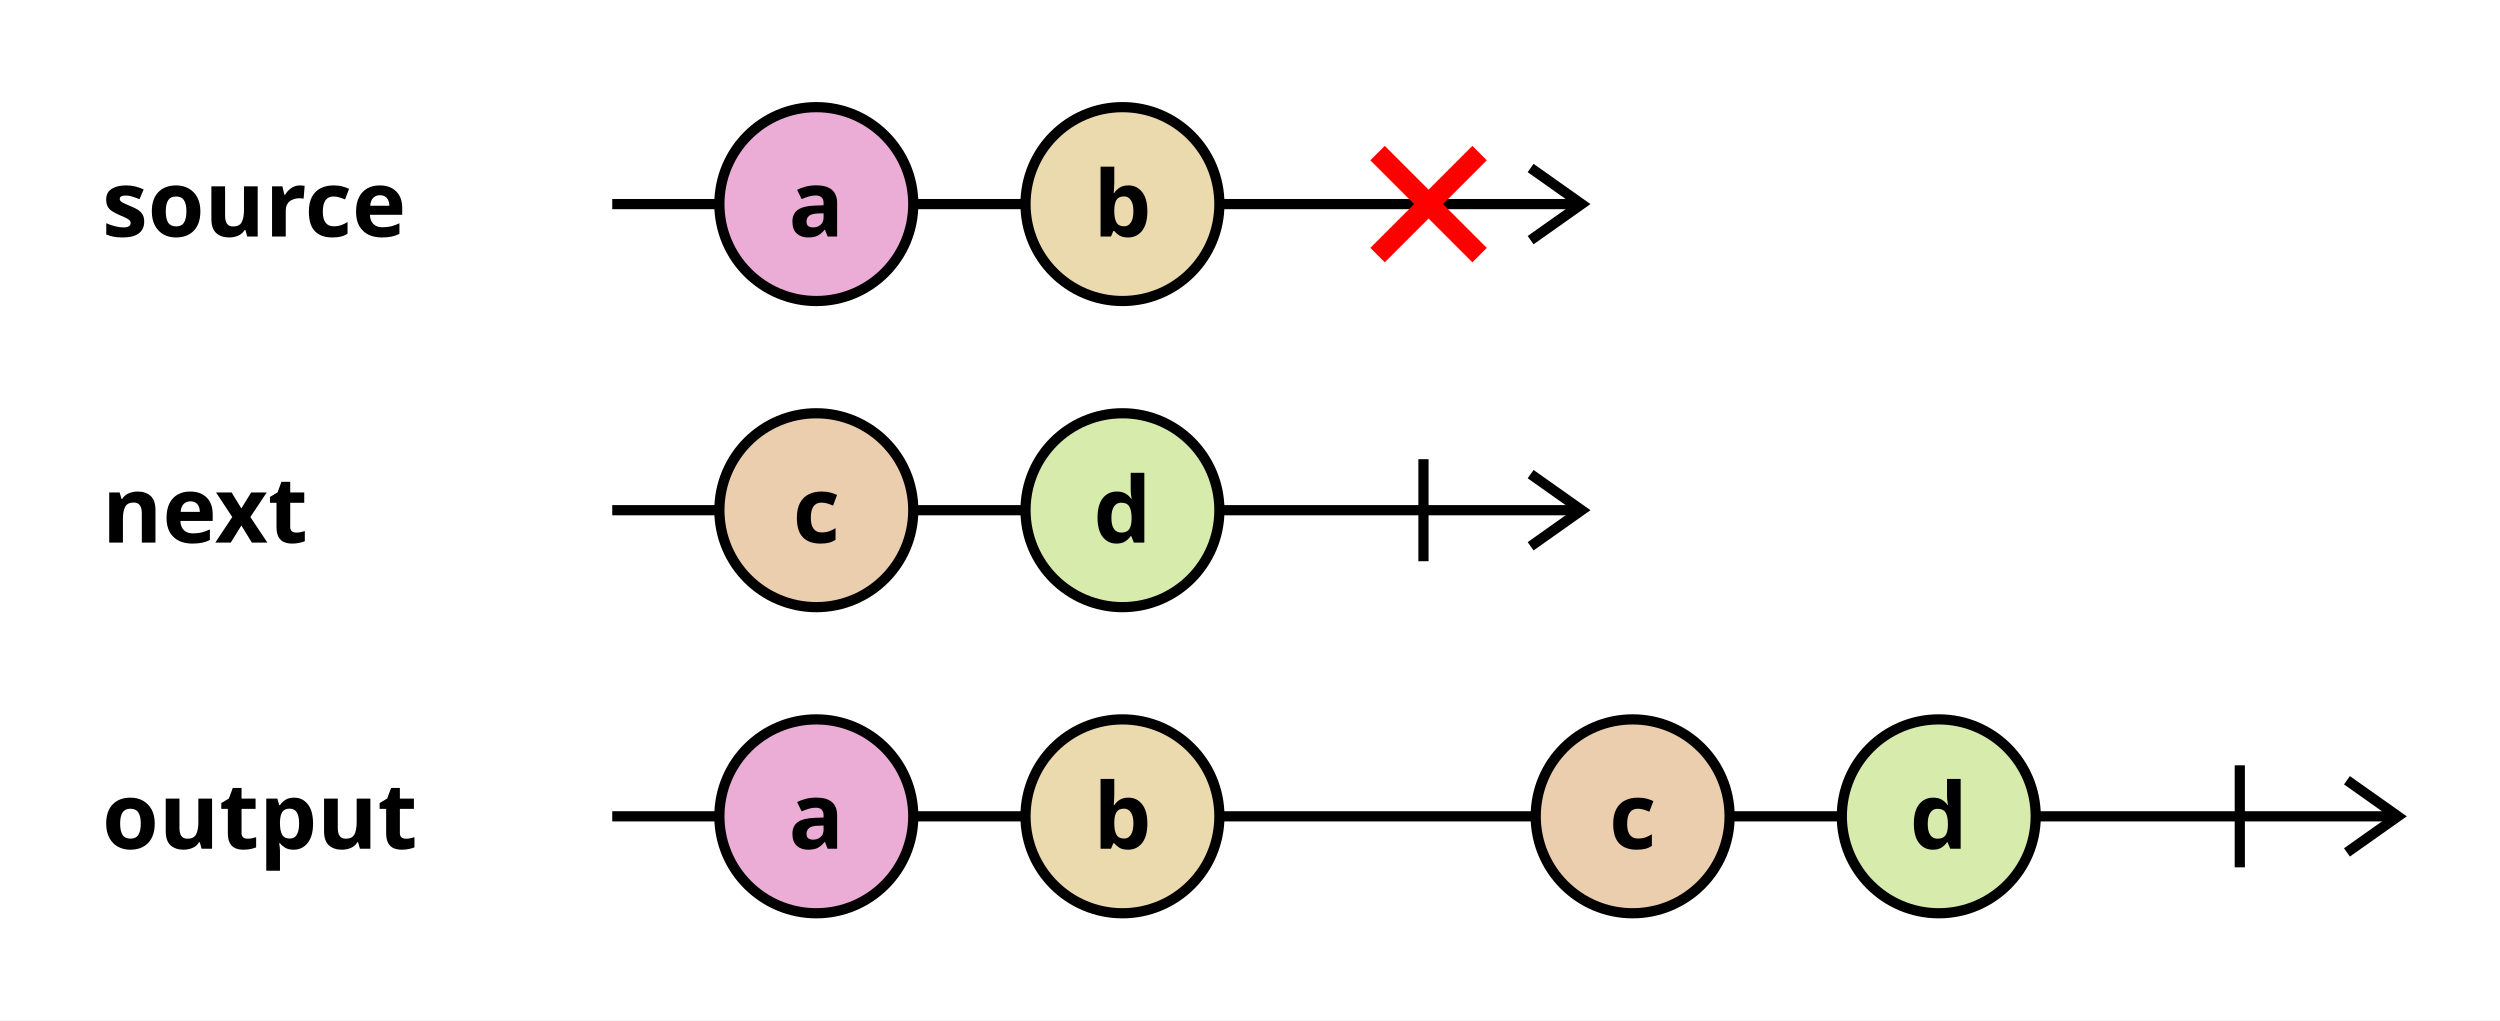
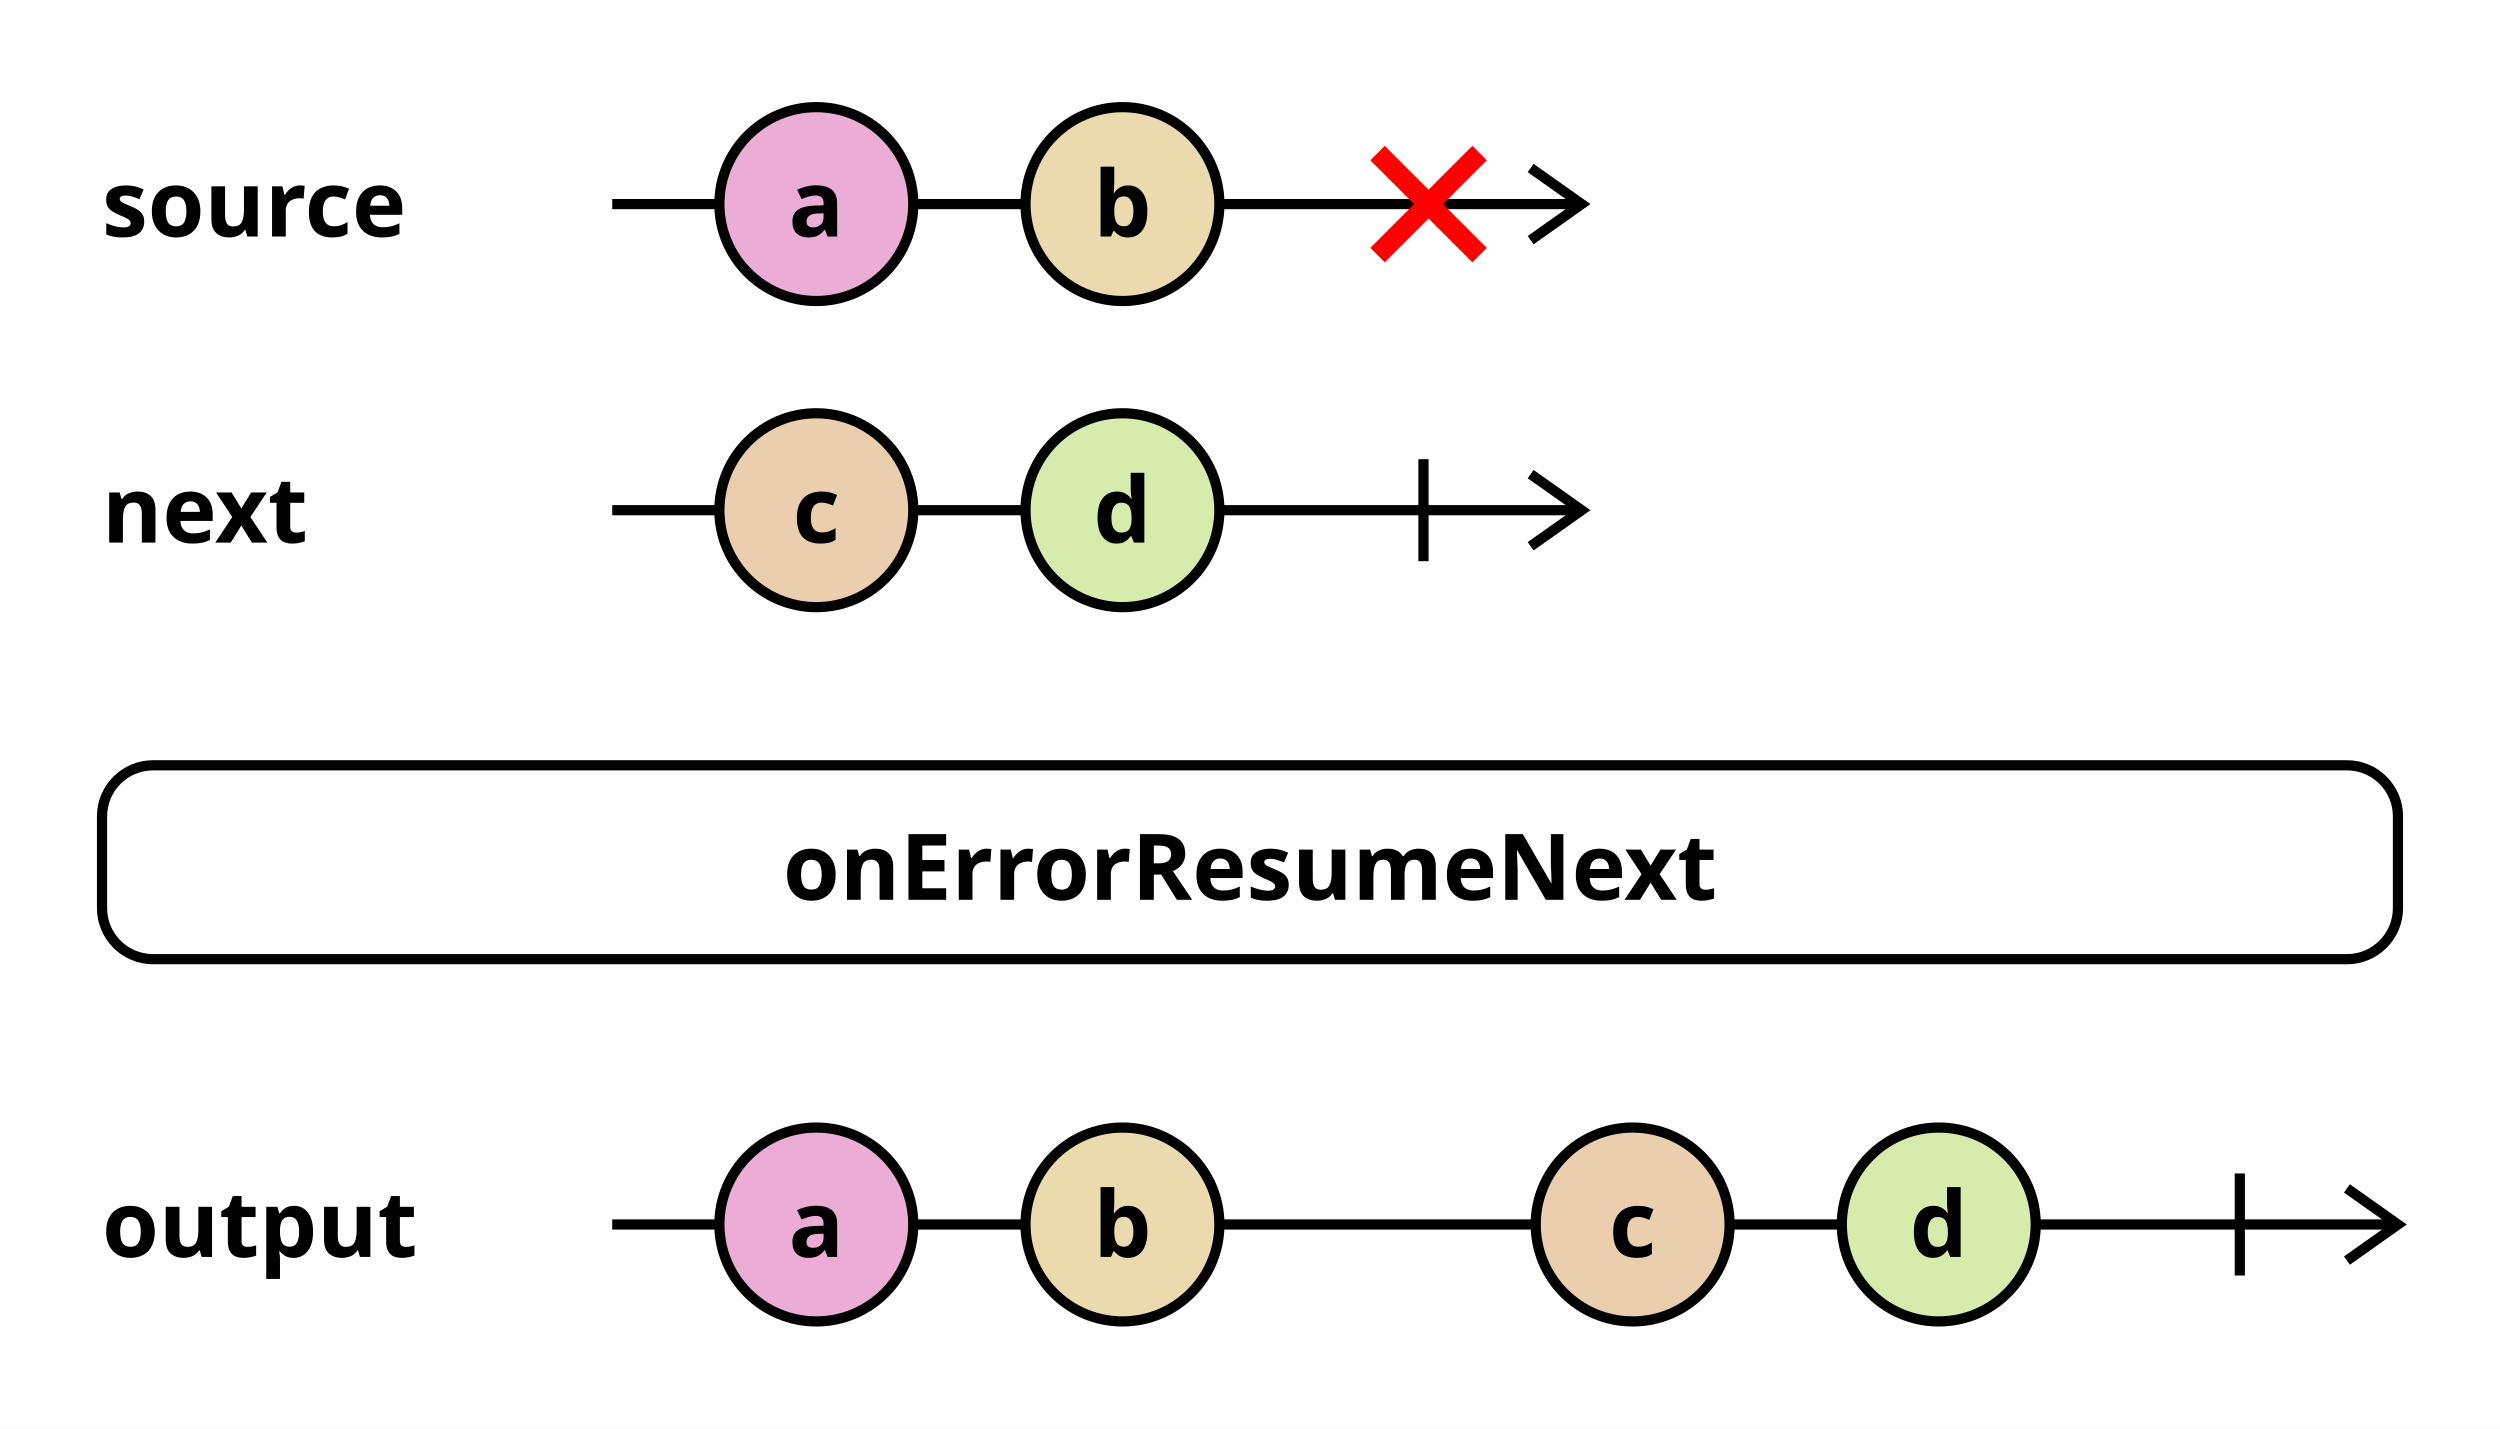
- <svg xmlns="http://www.w3.org/2000/svg" viewBox="0 0 490 200" width="490" height="200">
-   <rect x="0" y="0" fill="white" width="490" height="200" />
+ <svg xmlns="http://www.w3.org/2000/svg" viewBox="0 0 490 280" width="490" height="280">
+   <rect x="0" y="0" fill="white" width="490" height="280" />
  <g transform="translate(20 20)">
    <g transform="translate(0 0)">
      <text x="0" y="20" fill="black" font-family="sans-serif" font-size="18px" font-weight="bold" font-style="normal" dominant-baseline="middle">source</text>
      <g transform="translate(100 0)">
        <g>
          <line x1="0" y1="20" x2="190" y2="20" stroke="black" stroke-width="2" />
          <polyline points="180,12.929 190,20 180,27.071" stroke="black" stroke-width="2" fill="none" />
        </g>
        <g transform="translate(20 0)">
          <ellipse cx="20" cy="20" rx="19" ry="19" fill="hsl(320.927, 60%, 80%)" stroke="black" stroke-width="2" />
          <text x="20" y="20" fill="black" font-family="sans-serif" font-size="18px" font-weight="bold" font-style="normal" dominant-baseline="middle" text-anchor="middle">a</text>
        </g>
        <g transform="translate(80 0)">
          <ellipse cx="20" cy="20" rx="19" ry="19" fill="hsl(44.11, 60%, 80%)" stroke="black" stroke-width="2" />
          <text x="20" y="20" fill="black" font-family="sans-serif" font-size="18px" font-weight="bold" font-style="normal" dominant-baseline="middle" text-anchor="middle">b</text>
        </g>
        <g transform="translate(150 10)">
          <line x1="0" y1="0" x2="20" y2="20" stroke="red" stroke-width="4" />
          <line x1="20" y1="0" x2="0" y2="20" stroke="red" stroke-width="4" />
        </g>
      </g>
    </g>
    <g transform="translate(0 60)">
      <text x="0" y="20" fill="black" font-family="sans-serif" font-size="18px" font-weight="bold" font-style="normal" dominant-baseline="middle">next</text>
      <g transform="translate(100 0)">
        <g>
          <line x1="0" y1="20" x2="190" y2="20" stroke="black" stroke-width="2" />
          <polyline points="180,12.929 190,20 180,27.071" stroke="black" stroke-width="2" fill="none" />
        </g>
        <g transform="translate(20 0)">
          <ellipse cx="20" cy="20" rx="19" ry="19" fill="hsl(31.663, 60%, 80%)" stroke="black" stroke-width="2" />
          <text x="20" y="20" fill="black" font-family="sans-serif" font-size="18px" font-weight="bold" font-style="normal" dominant-baseline="middle" text-anchor="middle">c</text>
        </g>
        <g transform="translate(80 0)">
          <ellipse cx="20" cy="20" rx="19" ry="19" fill="hsl(79.047, 60%, 80%)" stroke="black" stroke-width="2" />
          <text x="20" y="20" fill="black" font-family="sans-serif" font-size="18px" font-weight="bold" font-style="normal" dominant-baseline="middle" text-anchor="middle">d</text>
        </g>
        <g transform="translate(159 0)">
          <line x1="0" y1="10" x2="0" y2="30" stroke="black" stroke-width="2" />
        </g>
      </g>
    </g>
    <g transform="translate(0 120)">
+       <rect x="0" y="10" width="450" height="38" fill="white" stroke="black" stroke-width="2" rx="10" />
+       <text x="225" y="30px" fill="black" font-family="sans-serif" font-size="18px" font-weight="bold" font-style="normal" dominant-baseline="middle" text-anchor="middle" width="450">onErrorResumeNext</text>
+     </g>
+     <g transform="translate(0 200)">
      <text x="0" y="20" fill="black" font-family="sans-serif" font-size="18px" font-weight="bold" font-style="normal" dominant-baseline="middle">output</text>
      <g transform="translate(100 0)">
        <g>
          <line x1="0" y1="20" x2="350" y2="20" stroke="black" stroke-width="2" />
          <polyline points="340,12.929 350,20 340,27.071" stroke="black" stroke-width="2" fill="none" />
        </g>
        <g transform="translate(20 0)">
          <ellipse cx="20" cy="20" rx="19" ry="19" fill="hsl(320.927, 60%, 80%)" stroke="black" stroke-width="2" />
          <text x="20" y="20" fill="black" font-family="sans-serif" font-size="18px" font-weight="bold" font-style="normal" dominant-baseline="middle" text-anchor="middle">a</text>
        </g>
        <g transform="translate(80 0)">
          <ellipse cx="20" cy="20" rx="19" ry="19" fill="hsl(44.11, 60%, 80%)" stroke="black" stroke-width="2" />
          <text x="20" y="20" fill="black" font-family="sans-serif" font-size="18px" font-weight="bold" font-style="normal" dominant-baseline="middle" text-anchor="middle">b</text>
        </g>
        <g transform="translate(180 0)">
          <ellipse cx="20" cy="20" rx="19" ry="19" fill="hsl(31.663, 60%, 80%)" stroke="black" stroke-width="2" />
          <text x="20" y="20" fill="black" font-family="sans-serif" font-size="18px" font-weight="bold" font-style="normal" dominant-baseline="middle" text-anchor="middle">c</text>
        </g>
        <g transform="translate(240 0)">
          <ellipse cx="20" cy="20" rx="19" ry="19" fill="hsl(79.047, 60%, 80%)" stroke="black" stroke-width="2" />
          <text x="20" y="20" fill="black" font-family="sans-serif" font-size="18px" font-weight="bold" font-style="normal" dominant-baseline="middle" text-anchor="middle">d</text>
        </g>
        <g transform="translate(319 0)">
          <line x1="0" y1="10" x2="0" y2="30" stroke="black" stroke-width="2" />
        </g>
      </g>
    </g>
  </g>
</svg>
